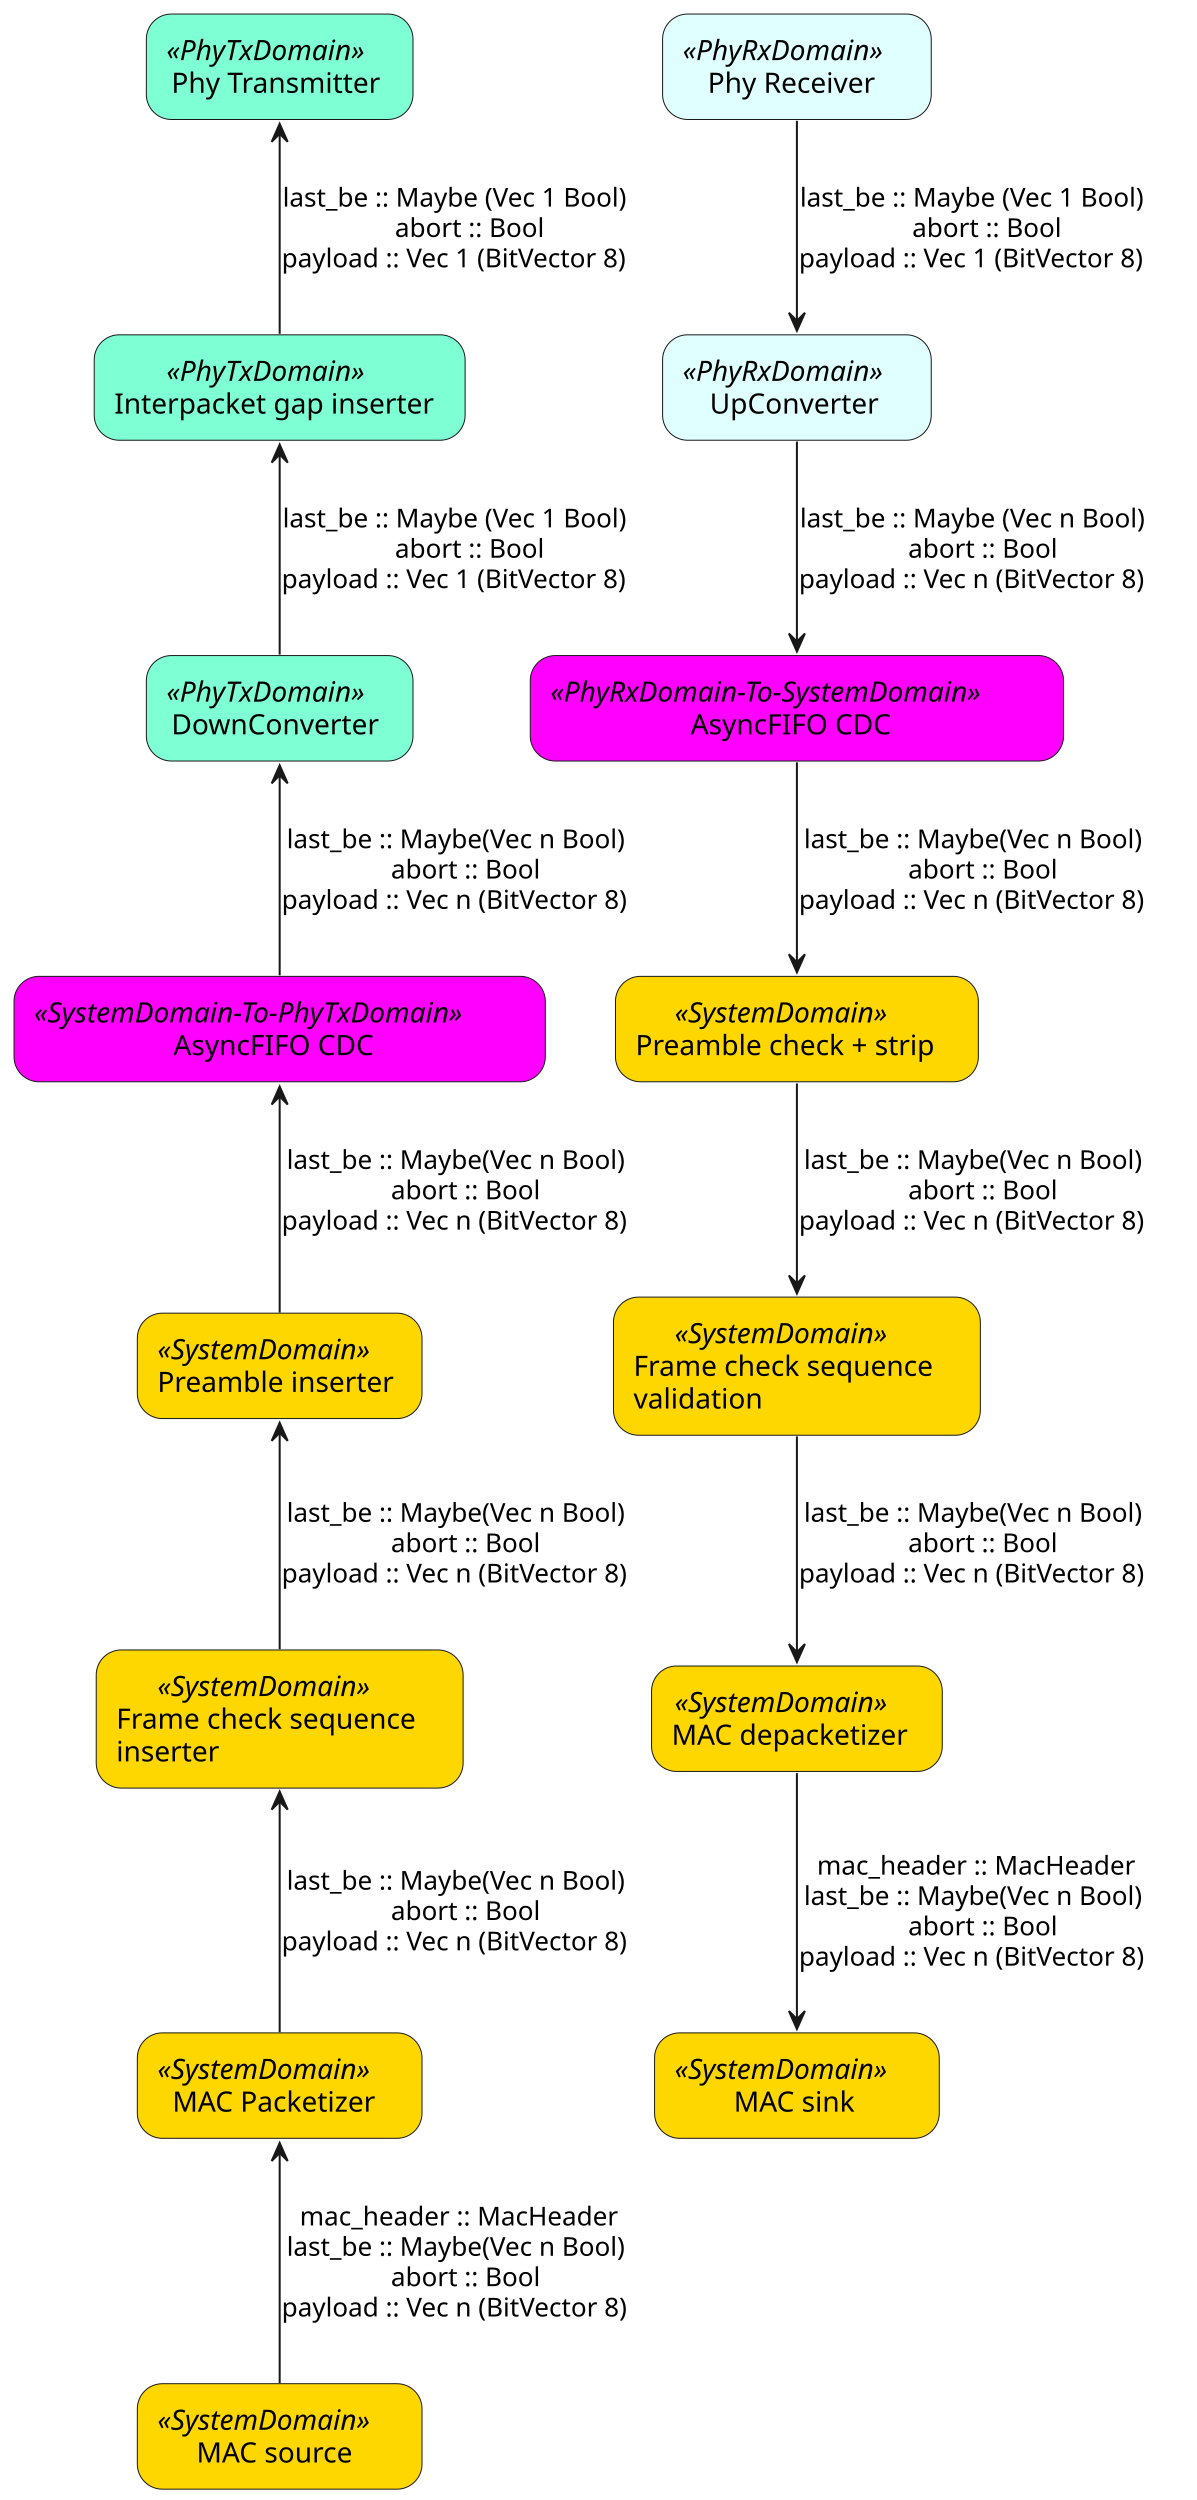
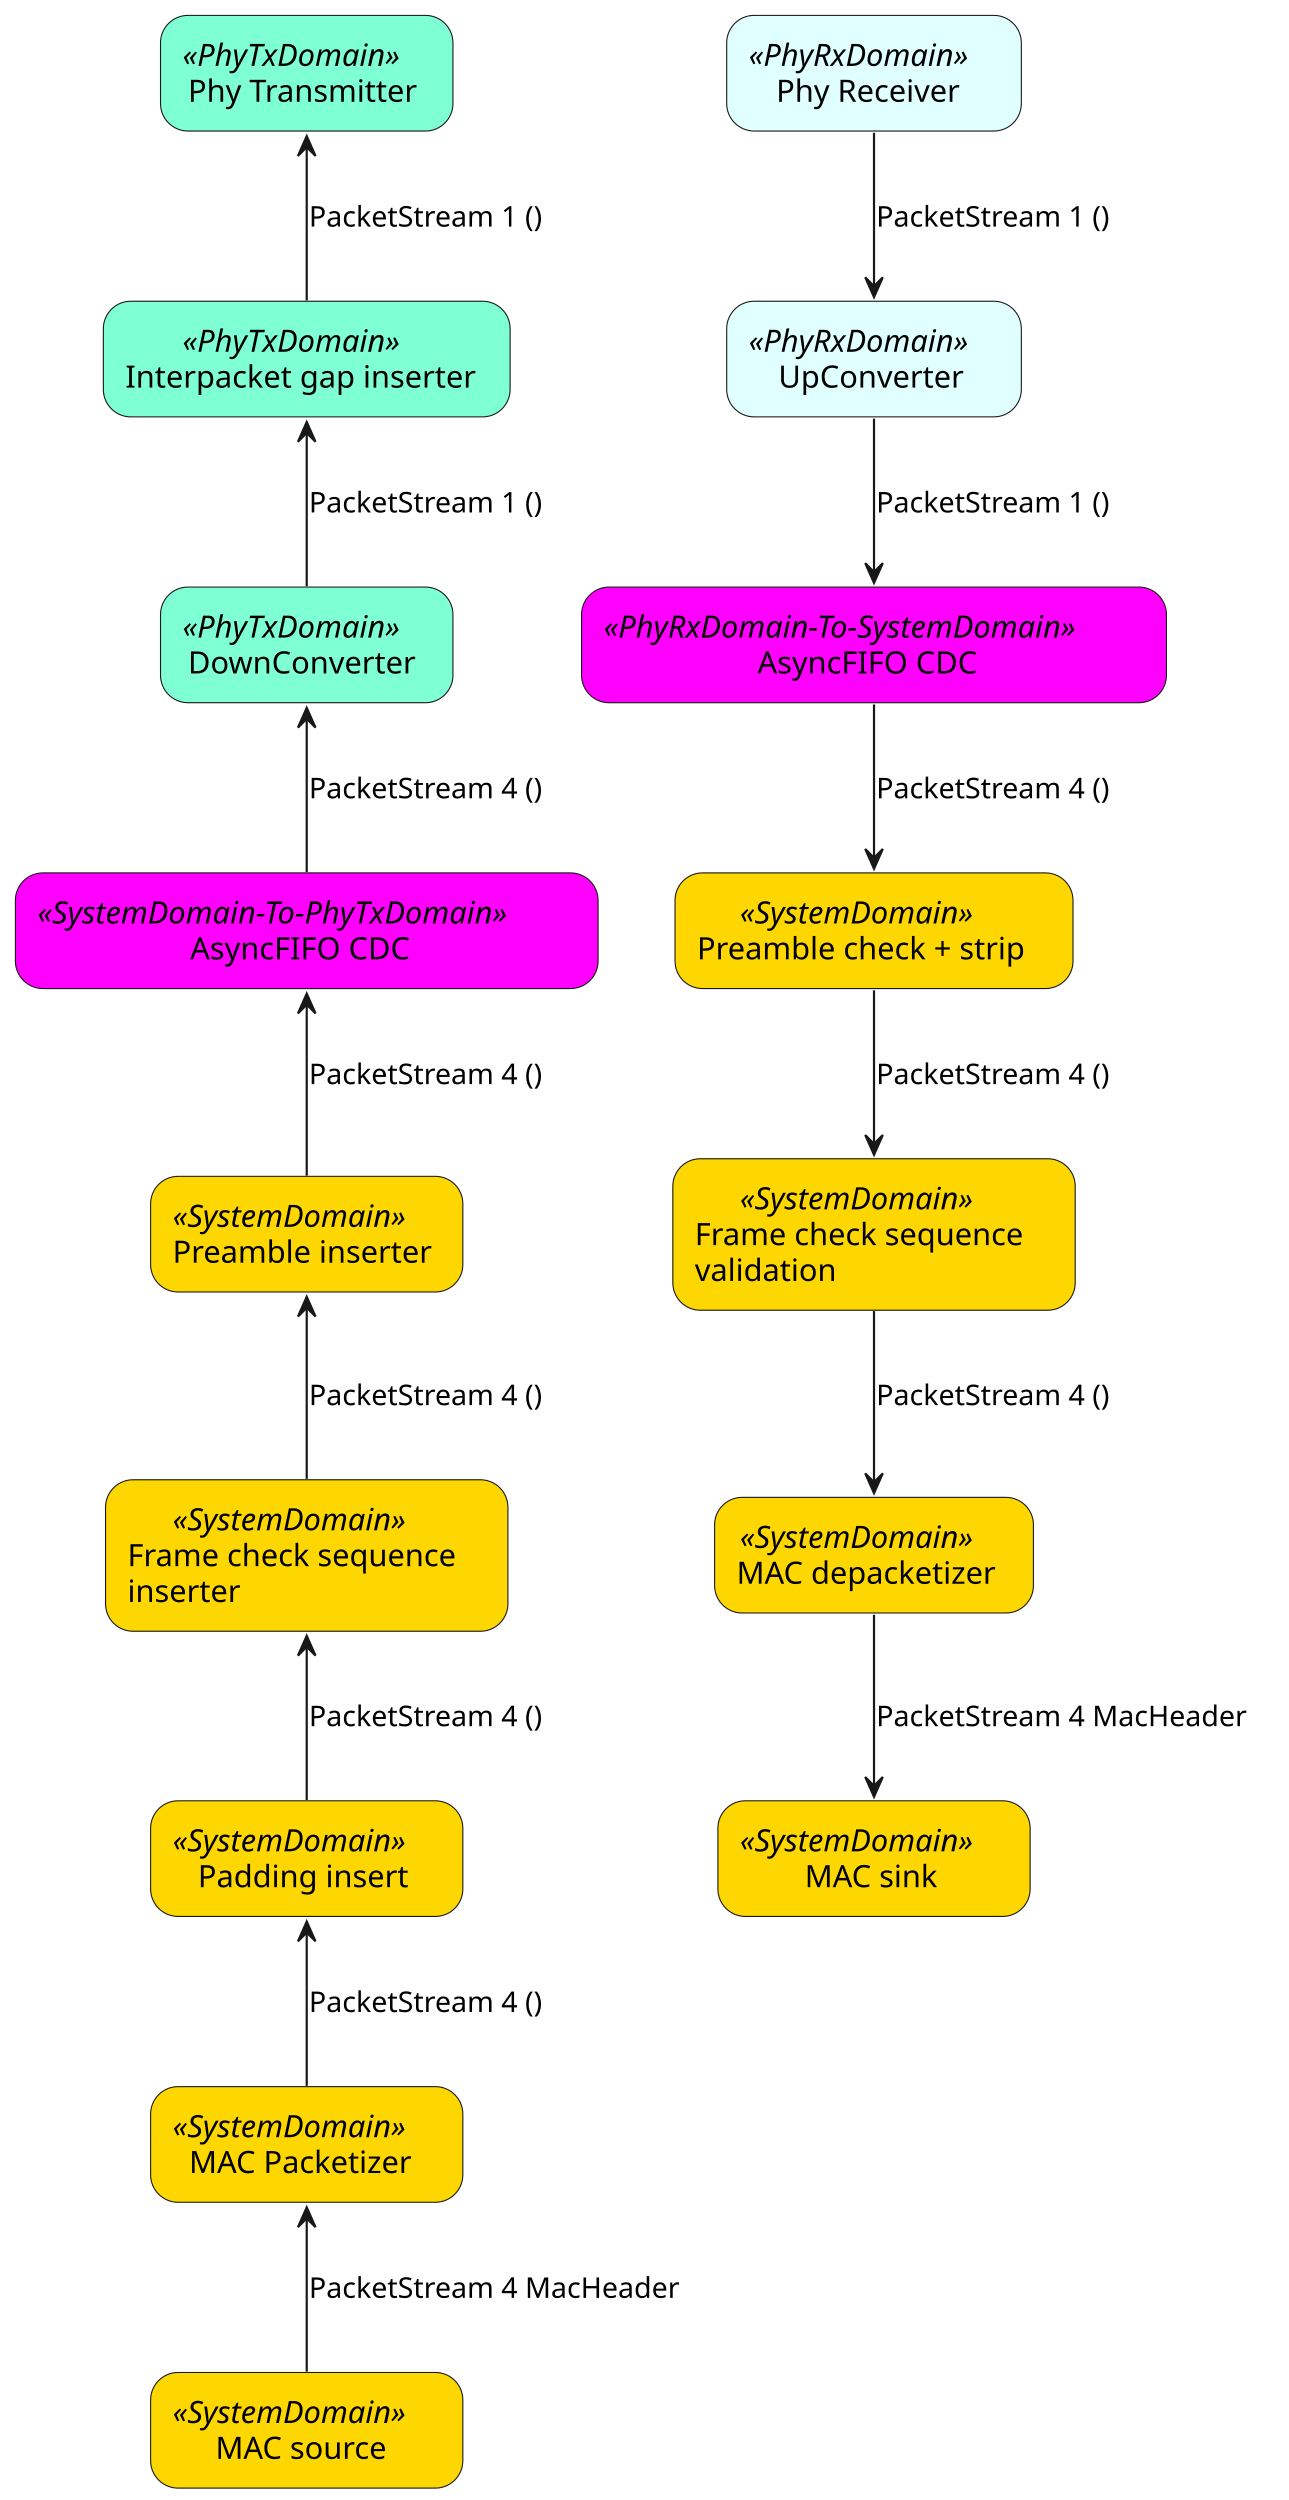
- <svg xmlns="http://www.w3.org/2000/svg" contentStyleType="text/css" height="1247px" preserveAspectRatio="none" style="width:597px;height:1247px;background:#FFFFFF;" version="1.1" viewBox="0 0 597 1247" width="597px" zoomAndPan="magnify">
+ <svg xmlns="http://www.w3.org/2000/svg" contentStyleType="text/css" height="1137px" preserveAspectRatio="none" style="width:586px;height:1137px;background:#FFFFFF;" version="1.1" viewBox="0 0 586 1137" width="586px" zoomAndPan="magnify">
  <defs />
  <g>
    <g id="elem_PhyRx">
      <rect fill="#E0FFFF" height="52.594" rx="12.5" ry="12.5" style="stroke:#181818;stroke-width:0.5;" width="134" x="330.5" y="7" />
      <text fill="#000000" font-family="sans-serif" font-size="14" font-style="italic" lengthAdjust="spacing" textLength="114" x="340.5" y="29.995">«PhyRxDomain»</text>
      <text fill="#000000" font-family="sans-serif" font-size="14" lengthAdjust="spacing" textLength="89" x="353" y="46.292">Phy Receiver</text>
    </g>
    <g id="elem_UpConv">
-       <rect fill="#E0FFFF" height="52.594" rx="12.5" ry="12.5" style="stroke:#181818;stroke-width:0.5;" width="134" x="330.5" y="167" />
-       <text fill="#000000" font-family="sans-serif" font-size="14" font-style="italic" lengthAdjust="spacing" textLength="114" x="340.5" y="189.995">«PhyRxDomain»</text>
-       <text fill="#000000" font-family="sans-serif" font-size="14" lengthAdjust="spacing" textLength="87" x="354" y="206.292">UpConverter</text>
+       <rect fill="#E0FFFF" height="52.594" rx="12.5" ry="12.5" style="stroke:#181818;stroke-width:0.5;" width="134" x="330.5" y="137" />
+       <text fill="#000000" font-family="sans-serif" font-size="14" font-style="italic" lengthAdjust="spacing" textLength="114" x="340.5" y="159.995">«PhyRxDomain»</text>
+       <text fill="#000000" font-family="sans-serif" font-size="14" lengthAdjust="spacing" textLength="87" x="354" y="176.292">UpConverter</text>
    </g>
    <g id="elem_CDCRx">
-       <rect fill="#FF00FF" height="52.594" rx="12.5" ry="12.5" style="stroke:#181818;stroke-width:0.5;" width="266" x="264.5" y="327" />
-       <text fill="#000000" font-family="sans-serif" font-size="14" font-style="italic" lengthAdjust="spacing" textLength="246" x="274.5" y="349.995">«PhyRxDomain-To-SystemDomain»</text>
-       <text fill="#000000" font-family="sans-serif" font-size="14" lengthAdjust="spacing" textLength="106" x="344.5" y="366.292">AsyncFIFO CDC</text>
+       <rect fill="#FF00FF" height="52.594" rx="12.5" ry="12.5" style="stroke:#181818;stroke-width:0.5;" width="266" x="264.5" y="267" />
+       <text fill="#000000" font-family="sans-serif" font-size="14" font-style="italic" lengthAdjust="spacing" textLength="246" x="274.5" y="289.995">«PhyRxDomain-To-SystemDomain»</text>
+       <text fill="#000000" font-family="sans-serif" font-size="14" lengthAdjust="spacing" textLength="106" x="344.5" y="306.292">AsyncFIFO CDC</text>
    </g>
    <g id="elem_PreRx">
-       <rect fill="#FFD700" height="52.594" rx="12.5" ry="12.5" style="stroke:#181818;stroke-width:0.5;" width="181" x="307" y="487" />
-       <text fill="#000000" font-family="sans-serif" font-size="14" font-style="italic" lengthAdjust="spacing" textLength="122" x="336.5" y="509.995">«SystemDomain»</text>
-       <text fill="#000000" font-family="sans-serif" font-size="14" lengthAdjust="spacing" textLength="161" x="317" y="526.292">Preamble check + strip</text>
+       <rect fill="#FFD700" height="52.594" rx="12.5" ry="12.5" style="stroke:#181818;stroke-width:0.5;" width="181" x="307" y="397" />
+       <text fill="#000000" font-family="sans-serif" font-size="14" font-style="italic" lengthAdjust="spacing" textLength="122" x="336.5" y="419.995">«SystemDomain»</text>
+       <text fill="#000000" font-family="sans-serif" font-size="14" lengthAdjust="spacing" textLength="161" x="317" y="436.292">Preamble check + strip</text>
    </g>
    <g id="elem_FCSRx">
-       <rect fill="#FFD700" height="68.891" rx="12.5" ry="12.5" style="stroke:#181818;stroke-width:0.5;" width="183" x="306" y="647" />
-       <text fill="#000000" font-family="sans-serif" font-size="14" font-style="italic" lengthAdjust="spacing" textLength="122" x="336.5" y="669.995">«SystemDomain»</text>
-       <text fill="#000000" font-family="sans-serif" font-size="14" lengthAdjust="spacing" textLength="163" x="316" y="686.292">Frame check sequence</text>
-       <text fill="#000000" font-family="sans-serif" font-size="14" lengthAdjust="spacing" textLength="64" x="316" y="702.589">validation</text>
+       <rect fill="#FFD700" height="68.891" rx="12.5" ry="12.5" style="stroke:#181818;stroke-width:0.5;" width="183" x="306" y="527" />
+       <text fill="#000000" font-family="sans-serif" font-size="14" font-style="italic" lengthAdjust="spacing" textLength="122" x="336.5" y="549.995">«SystemDomain»</text>
+       <text fill="#000000" font-family="sans-serif" font-size="14" lengthAdjust="spacing" textLength="163" x="316" y="566.292">Frame check sequence</text>
+       <text fill="#000000" font-family="sans-serif" font-size="14" lengthAdjust="spacing" textLength="64" x="316" y="582.589">validation</text>
    </g>
    <g id="elem_PacketRx">
-       <rect fill="#FFD700" height="52.594" rx="12.5" ry="12.5" style="stroke:#181818;stroke-width:0.5;" width="145" x="325" y="831" />
-       <text fill="#000000" font-family="sans-serif" font-size="14" font-style="italic" lengthAdjust="spacing" textLength="122" x="336.5" y="853.995">«SystemDomain»</text>
-       <text fill="#000000" font-family="sans-serif" font-size="14" lengthAdjust="spacing" textLength="125" x="335" y="870.292">MAC depacketizer</text>
+       <rect fill="#FFD700" height="52.594" rx="12.5" ry="12.5" style="stroke:#181818;stroke-width:0.5;" width="145" x="325" y="681" />
+       <text fill="#000000" font-family="sans-serif" font-size="14" font-style="italic" lengthAdjust="spacing" textLength="122" x="336.5" y="703.995">«SystemDomain»</text>
+       <text fill="#000000" font-family="sans-serif" font-size="14" lengthAdjust="spacing" textLength="125" x="335" y="720.292">MAC depacketizer</text>
    </g>
    <g id="elem_Sink">
-       <rect fill="#FFD700" height="52.594" rx="12.5" ry="12.5" style="stroke:#181818;stroke-width:0.5;" width="142" x="326.5" y="1014" />
-       <text fill="#000000" font-family="sans-serif" font-size="14" font-style="italic" lengthAdjust="spacing" textLength="122" x="336.5" y="1036.995">«SystemDomain»</text>
-       <text fill="#000000" font-family="sans-serif" font-size="14" lengthAdjust="spacing" textLength="63" x="366" y="1053.292">MAC sink</text>
+       <rect fill="#FFD700" height="52.594" rx="12.5" ry="12.5" style="stroke:#181818;stroke-width:0.5;" width="142" x="326.5" y="819" />
+       <text fill="#000000" font-family="sans-serif" font-size="14" font-style="italic" lengthAdjust="spacing" textLength="122" x="336.5" y="841.995">«SystemDomain»</text>
+       <text fill="#000000" font-family="sans-serif" font-size="14" lengthAdjust="spacing" textLength="63" x="366" y="858.292">MAC sink</text>
    </g>
    <g id="elem_Source">
-       <rect fill="#FFD700" height="52.594" rx="12.5" ry="12.5" style="stroke:#181818;stroke-width:0.5;" width="142" x="68.5" y="1189" />
-       <text fill="#000000" font-family="sans-serif" font-size="14" font-style="italic" lengthAdjust="spacing" textLength="122" x="78.5" y="1211.995">«SystemDomain»</text>
-       <text fill="#000000" font-family="sans-serif" font-size="14" lengthAdjust="spacing" textLength="83" x="98" y="1228.292">MAC source</text>
+       <rect fill="#FFD700" height="52.594" rx="12.5" ry="12.5" style="stroke:#181818;stroke-width:0.5;" width="142" x="68.5" y="1079" />
+       <text fill="#000000" font-family="sans-serif" font-size="14" font-style="italic" lengthAdjust="spacing" textLength="122" x="78.5" y="1101.995">«SystemDomain»</text>
+       <text fill="#000000" font-family="sans-serif" font-size="14" lengthAdjust="spacing" textLength="83" x="98" y="1118.292">MAC source</text>
+     </g>
+     <g id="elem_PaddingTx">
+       <rect fill="#FFD700" height="52.594" rx="12.5" ry="12.5" style="stroke:#181818;stroke-width:0.5;" width="142" x="68.5" y="819" />
+       <text fill="#000000" font-family="sans-serif" font-size="14" font-style="italic" lengthAdjust="spacing" textLength="122" x="78.5" y="841.995">«SystemDomain»</text>
+       <text fill="#000000" font-family="sans-serif" font-size="14" lengthAdjust="spacing" textLength="99" x="90" y="858.292">Padding insert</text>
    </g>
    <g id="elem_PacketTx">
-       <rect fill="#FFD700" height="52.594" rx="12.5" ry="12.5" style="stroke:#181818;stroke-width:0.5;" width="142" x="68.5" y="1014" />
-       <text fill="#000000" font-family="sans-serif" font-size="14" font-style="italic" lengthAdjust="spacing" textLength="122" x="78.5" y="1036.995">«SystemDomain»</text>
-       <text fill="#000000" font-family="sans-serif" font-size="14" lengthAdjust="spacing" textLength="107" x="86" y="1053.292">MAC Packetizer</text>
+       <rect fill="#FFD700" height="52.594" rx="12.5" ry="12.5" style="stroke:#181818;stroke-width:0.5;" width="142" x="68.5" y="949" />
+       <text fill="#000000" font-family="sans-serif" font-size="14" font-style="italic" lengthAdjust="spacing" textLength="122" x="78.5" y="971.995">«SystemDomain»</text>
+       <text fill="#000000" font-family="sans-serif" font-size="14" lengthAdjust="spacing" textLength="107" x="86" y="988.292">MAC Packetizer</text>
    </g>
    <g id="elem_FCSTx">
-       <rect fill="#FFD700" height="68.891" rx="12.5" ry="12.5" style="stroke:#181818;stroke-width:0.5;" width="183" x="48" y="823" />
-       <text fill="#000000" font-family="sans-serif" font-size="14" font-style="italic" lengthAdjust="spacing" textLength="122" x="78.5" y="845.995">«SystemDomain»</text>
-       <text fill="#000000" font-family="sans-serif" font-size="14" lengthAdjust="spacing" textLength="163" x="58" y="862.292">Frame check sequence</text>
-       <text fill="#000000" font-family="sans-serif" font-size="14" lengthAdjust="spacing" textLength="53" x="58" y="878.589">inserter</text>
+       <rect fill="#FFD700" height="68.891" rx="12.5" ry="12.5" style="stroke:#181818;stroke-width:0.5;" width="183" x="48" y="673" />
+       <text fill="#000000" font-family="sans-serif" font-size="14" font-style="italic" lengthAdjust="spacing" textLength="122" x="78.5" y="695.995">«SystemDomain»</text>
+       <text fill="#000000" font-family="sans-serif" font-size="14" lengthAdjust="spacing" textLength="163" x="58" y="712.292">Frame check sequence</text>
+       <text fill="#000000" font-family="sans-serif" font-size="14" lengthAdjust="spacing" textLength="53" x="58" y="728.589">inserter</text>
    </g>
    <g id="elem_PreTx">
-       <rect fill="#FFD700" height="52.594" rx="12.5" ry="12.5" style="stroke:#181818;stroke-width:0.5;" width="142" x="68.5" y="655" />
-       <text fill="#000000" font-family="sans-serif" font-size="14" font-style="italic" lengthAdjust="spacing" textLength="122" x="78.5" y="677.995">«SystemDomain»</text>
-       <text fill="#000000" font-family="sans-serif" font-size="14" lengthAdjust="spacing" textLength="122" x="78.5" y="694.292">Preamble inserter</text>
+       <rect fill="#FFD700" height="52.594" rx="12.5" ry="12.5" style="stroke:#181818;stroke-width:0.5;" width="142" x="68.5" y="535" />
+       <text fill="#000000" font-family="sans-serif" font-size="14" font-style="italic" lengthAdjust="spacing" textLength="122" x="78.5" y="557.995">«SystemDomain»</text>
+       <text fill="#000000" font-family="sans-serif" font-size="14" lengthAdjust="spacing" textLength="122" x="78.5" y="574.292">Preamble inserter</text>
    </g>
    <g id="elem_CDCTx">
-       <rect fill="#FF00FF" height="52.594" rx="12.5" ry="12.5" style="stroke:#181818;stroke-width:0.5;" width="265" x="7" y="487" />
-       <text fill="#000000" font-family="sans-serif" font-size="14" font-style="italic" lengthAdjust="spacing" textLength="245" x="17" y="509.995">«SystemDomain-To-PhyTxDomain»</text>
-       <text fill="#000000" font-family="sans-serif" font-size="14" lengthAdjust="spacing" textLength="106" x="86.5" y="526.292">AsyncFIFO CDC</text>
+       <rect fill="#FF00FF" height="52.594" rx="12.5" ry="12.5" style="stroke:#181818;stroke-width:0.5;" width="265" x="7" y="397" />
+       <text fill="#000000" font-family="sans-serif" font-size="14" font-style="italic" lengthAdjust="spacing" textLength="245" x="17" y="419.995">«SystemDomain-To-PhyTxDomain»</text>
+       <text fill="#000000" font-family="sans-serif" font-size="14" lengthAdjust="spacing" textLength="106" x="86.5" y="436.292">AsyncFIFO CDC</text>
    </g>
    <g id="elem_DownConv">
-       <rect fill="#7FFFD4" height="52.594" rx="12.5" ry="12.5" style="stroke:#181818;stroke-width:0.5;" width="133" x="73" y="327" />
-       <text fill="#000000" font-family="sans-serif" font-size="14" font-style="italic" lengthAdjust="spacing" textLength="113" x="83" y="349.995">«PhyTxDomain»</text>
-       <text fill="#000000" font-family="sans-serif" font-size="14" lengthAdjust="spacing" textLength="108" x="85.5" y="366.292">DownConverter</text>
+       <rect fill="#7FFFD4" height="52.594" rx="12.5" ry="12.5" style="stroke:#181818;stroke-width:0.5;" width="133" x="73" y="267" />
+       <text fill="#000000" font-family="sans-serif" font-size="14" font-style="italic" lengthAdjust="spacing" textLength="113" x="83" y="289.995">«PhyTxDomain»</text>
+       <text fill="#000000" font-family="sans-serif" font-size="14" lengthAdjust="spacing" textLength="108" x="85.5" y="306.292">DownConverter</text>
    </g>
    <g id="elem_IPG">
-       <rect fill="#7FFFD4" height="52.594" rx="12.5" ry="12.5" style="stroke:#181818;stroke-width:0.5;" width="185" x="47" y="167" />
-       <text fill="#000000" font-family="sans-serif" font-size="14" font-style="italic" lengthAdjust="spacing" textLength="113" x="83" y="189.995">«PhyTxDomain»</text>
-       <text fill="#000000" font-family="sans-serif" font-size="14" lengthAdjust="spacing" textLength="165" x="57" y="206.292">Interpacket gap inserter</text>
+       <rect fill="#7FFFD4" height="52.594" rx="12.5" ry="12.5" style="stroke:#181818;stroke-width:0.5;" width="185" x="47" y="137" />
+       <text fill="#000000" font-family="sans-serif" font-size="14" font-style="italic" lengthAdjust="spacing" textLength="113" x="83" y="159.995">«PhyTxDomain»</text>
+       <text fill="#000000" font-family="sans-serif" font-size="14" lengthAdjust="spacing" textLength="165" x="57" y="176.292">Interpacket gap inserter</text>
    </g>
    <g id="elem_PhyTx">
      <rect fill="#7FFFD4" height="52.594" rx="12.5" ry="12.5" style="stroke:#181818;stroke-width:0.5;" width="133" x="73" y="7" />
      <text fill="#000000" font-family="sans-serif" font-size="14" font-style="italic" lengthAdjust="spacing" textLength="113" x="83" y="29.995">«PhyTxDomain»</text>
      <text fill="#000000" font-family="sans-serif" font-size="14" lengthAdjust="spacing" textLength="108" x="85.5" y="46.292">Phy Transmitter</text>
    </g>
    <g id="link_PhyRx_UpConv">
-       <path d="M397.5,60.24 C397.5,87.47 397.5,130.51 397.5,160.05 " fill="none" id="PhyRx-to-UpConv" style="stroke:#181818;stroke-width:1.0;" />
-       <polygon fill="#181818" points="397.5,165,401.5,156,397.5,160,393.5,156,397.5,165" style="stroke:#181818;stroke-width:1.0;" />
-       <text fill="#000000" font-family="sans-serif" font-size="13" lengthAdjust="spacing" textLength="186" x="399" y="103.067">last_be :: Maybe (Vec 1 Bool)</text>
-       <text fill="#000000" font-family="sans-serif" font-size="13" lengthAdjust="spacing" textLength="78" x="455" y="118.2">abort :: Bool</text>
-       <text fill="#000000" font-family="sans-serif" font-size="13" lengthAdjust="spacing" textLength="191" x="398.5" y="133.333">payload ::  Vec 1 (BitVector 8)</text>
+       <path d="M397.5,60.4 C397.5,80.53 397.5,108.56 397.5,130.15 " fill="none" id="PhyRx-to-UpConv" style="stroke:#181818;stroke-width:1.0;" />
+       <polygon fill="#181818" points="397.5,135.12,401.5,126.12,397.5,130.12,393.5,126.12,397.5,135.12" style="stroke:#181818;stroke-width:1.0;" />
+       <text fill="#000000" font-family="sans-serif" font-size="13" lengthAdjust="spacing" textLength="117" x="398.5" y="103.067">PacketStream 1 ()</text>
    </g>
    <g id="link_UpConv_CDCRx">
-       <path d="M397.5,220.24 C397.5,247.47 397.5,290.51 397.5,320.05 " fill="none" id="UpConv-to-CDCRx" style="stroke:#181818;stroke-width:1.0;" />
-       <polygon fill="#181818" points="397.5,325,401.5,316,397.5,320,393.5,316,397.5,325" style="stroke:#181818;stroke-width:1.0;" />
-       <text fill="#000000" font-family="sans-serif" font-size="13" lengthAdjust="spacing" textLength="186" x="399" y="263.067">last_be :: Maybe (Vec n Bool)</text>
-       <text fill="#000000" font-family="sans-serif" font-size="13" lengthAdjust="spacing" textLength="78" x="453" y="278.2">abort :: Bool</text>
-       <text fill="#000000" font-family="sans-serif" font-size="13" lengthAdjust="spacing" textLength="187" x="398.5" y="293.332">payload :: Vec n (BitVector 8)</text>
+       <path d="M397.5,190.4 C397.5,210.53 397.5,238.56 397.5,260.15 " fill="none" id="UpConv-to-CDCRx" style="stroke:#181818;stroke-width:1.0;" />
+       <polygon fill="#181818" points="397.5,265.12,401.5,256.12,397.5,260.12,393.5,256.12,397.5,265.12" style="stroke:#181818;stroke-width:1.0;" />
+       <text fill="#000000" font-family="sans-serif" font-size="13" lengthAdjust="spacing" textLength="117" x="398.5" y="233.067">PacketStream 1 ()</text>
    </g>
    <g id="link_CDCRx_PreRx">
-       <path d="M397.5,380.24 C397.5,407.47 397.5,450.51 397.5,480.05 " fill="none" id="CDCRx-to-PreRx" style="stroke:#181818;stroke-width:1.0;" />
-       <polygon fill="#181818" points="397.5,485,401.5,476,397.5,480,393.5,476,397.5,485" style="stroke:#181818;stroke-width:1.0;" />
-       <text fill="#000000" font-family="sans-serif" font-size="13" lengthAdjust="spacing" textLength="182" x="401" y="423.067">last_be :: Maybe(Vec n Bool)</text>
-       <text fill="#000000" font-family="sans-serif" font-size="13" lengthAdjust="spacing" textLength="78" x="453" y="438.2">abort :: Bool</text>
-       <text fill="#000000" font-family="sans-serif" font-size="13" lengthAdjust="spacing" textLength="187" x="398.5" y="453.332">payload :: Vec n (BitVector 8)</text>
+       <path d="M397.5,320.4 C397.5,340.53 397.5,368.56 397.5,390.15 " fill="none" id="CDCRx-to-PreRx" style="stroke:#181818;stroke-width:1.0;" />
+       <polygon fill="#181818" points="397.5,395.12,401.5,386.12,397.5,390.12,393.5,386.12,397.5,395.12" style="stroke:#181818;stroke-width:1.0;" />
+       <text fill="#000000" font-family="sans-serif" font-size="13" lengthAdjust="spacing" textLength="117" x="398.5" y="363.067">PacketStream 4 ()</text>
    </g>
    <g id="link_PreRx_FCSRx">
-       <path d="M397.5,540.44 C397.5,567.17 397.5,609.2 397.5,640.26 " fill="none" id="PreRx-to-FCSRx" style="stroke:#181818;stroke-width:1.0;" />
-       <polygon fill="#181818" points="397.5,645.19,401.5,636.19,397.5,640.19,393.5,636.19,397.5,645.19" style="stroke:#181818;stroke-width:1.0;" />
-       <text fill="#000000" font-family="sans-serif" font-size="13" lengthAdjust="spacing" textLength="182" x="401" y="583.067">last_be :: Maybe(Vec n Bool)</text>
-       <text fill="#000000" font-family="sans-serif" font-size="13" lengthAdjust="spacing" textLength="78" x="453" y="598.2">abort :: Bool</text>
-       <text fill="#000000" font-family="sans-serif" font-size="13" lengthAdjust="spacing" textLength="187" x="398.5" y="613.332">payload :: Vec n (BitVector 8)</text>
+       <path d="M397.5,450.4 C397.5,470.2 397.5,497.84 397.5,520.47 " fill="none" id="PreRx-to-FCSRx" style="stroke:#181818;stroke-width:1.0;" />
+       <polygon fill="#181818" points="397.5,525.2,401.5,516.2,397.5,520.2,393.5,516.2,397.5,525.2" style="stroke:#181818;stroke-width:1.0;" />
+       <text fill="#000000" font-family="sans-serif" font-size="13" lengthAdjust="spacing" textLength="117" x="398.5" y="493.067">PacketStream 4 ()</text>
    </g>
    <g id="link_FCSRx_PacketRx">
-       <path d="M397.5,716.46 C397.5,747.67 397.5,793.6 397.5,824.26 " fill="none" id="FCSRx-to-PacketRx" style="stroke:#181818;stroke-width:1.0;" />
-       <polygon fill="#181818" points="397.5,829.04,401.5,820.04,397.5,824.04,393.5,820.04,397.5,829.04" style="stroke:#181818;stroke-width:1.0;" />
-       <text fill="#000000" font-family="sans-serif" font-size="13" lengthAdjust="spacing" textLength="182" x="401" y="759.067">last_be :: Maybe(Vec n Bool)</text>
-       <text fill="#000000" font-family="sans-serif" font-size="13" lengthAdjust="spacing" textLength="78" x="453" y="774.2">abort :: Bool</text>
-       <text fill="#000000" font-family="sans-serif" font-size="13" lengthAdjust="spacing" textLength="187" x="398.5" y="789.332">payload :: Vec n (BitVector 8)</text>
+       <path d="M397.5,596.26 C397.5,619.82 397.5,651.06 397.5,674.28 " fill="none" id="FCSRx-to-PacketRx" style="stroke:#181818;stroke-width:1.0;" />
+       <polygon fill="#181818" points="397.5,679.08,401.5,670.08,397.5,674.08,393.5,670.08,397.5,679.08" style="stroke:#181818;stroke-width:1.0;" />
+       <text fill="#000000" font-family="sans-serif" font-size="13" lengthAdjust="spacing" textLength="117" x="398.5" y="639.067">PacketStream 4 ()</text>
    </g>
    <g id="link_PacketRx_Sink">
-       <path d="M397.5,884.43 C397.5,916.82 397.5,972.24 397.5,1007.31 " fill="none" id="PacketRx-to-Sink" style="stroke:#181818;stroke-width:1.0;" />
-       <polygon fill="#181818" points="397.5,1012.1,401.5,1003.1,397.5,1007.1,393.5,1003.1,397.5,1012.1" style="stroke:#181818;stroke-width:1.0;" />
-       <text fill="#000000" font-family="sans-serif" font-size="13" lengthAdjust="spacing" textLength="169" x="407.5" y="935.067">mac_header :: MacHeader</text>
-       <text fill="#000000" font-family="sans-serif" font-size="13" lengthAdjust="spacing" textLength="182" x="401" y="950.2">last_be :: Maybe(Vec n Bool)</text>
-       <text fill="#000000" font-family="sans-serif" font-size="13" lengthAdjust="spacing" textLength="78" x="453" y="965.332">abort :: Bool</text>
-       <text fill="#000000" font-family="sans-serif" font-size="13" lengthAdjust="spacing" textLength="187" x="398.5" y="980.465">payload :: Vec n (BitVector 8)</text>
+       <path d="M397.5,734.4 C397.5,756.52 397.5,788.44 397.5,812.22 " fill="none" id="PacketRx-to-Sink" style="stroke:#181818;stroke-width:1.0;" />
+       <polygon fill="#181818" points="397.5,817.18,401.5,808.18,397.5,812.18,393.5,808.18,397.5,817.18" style="stroke:#181818;stroke-width:1.0;" />
+       <text fill="#000000" font-family="sans-serif" font-size="13" lengthAdjust="spacing" textLength="180" x="398.5" y="785.067">PacketStream 4 MacHeader</text>
    </g>
    <g id="link_PacketTx_Source">
-       <path d="M139.5,1073.79 C139.5,1107.01 139.5,1158.09 139.5,1188.71 " fill="none" id="PacketTx-backto-Source" style="stroke:#181818;stroke-width:1.0;" />
-       <polygon fill="#181818" points="139.5,1068.91,135.5,1077.91,139.5,1073.91,143.5,1077.91,139.5,1068.91" style="stroke:#181818;stroke-width:1.0;" />
-       <text fill="#000000" font-family="sans-serif" font-size="13" lengthAdjust="spacing" textLength="169" x="149.5" y="1110.067">mac_header :: MacHeader</text>
-       <text fill="#000000" font-family="sans-serif" font-size="13" lengthAdjust="spacing" textLength="182" x="143" y="1125.2">last_be :: Maybe(Vec n Bool)</text>
-       <text fill="#000000" font-family="sans-serif" font-size="13" lengthAdjust="spacing" textLength="78" x="195" y="1140.332">abort :: Bool</text>
-       <text fill="#000000" font-family="sans-serif" font-size="13" lengthAdjust="spacing" textLength="187" x="140.5" y="1155.465">payload :: Vec n (BitVector 8)</text>
+       <path d="M139.5,1008.89 C139.5,1030.49 139.5,1058.52 139.5,1078.64 " fill="none" id="PacketTx-backto-Source" style="stroke:#181818;stroke-width:1.0;" />
+       <polygon fill="#181818" points="139.5,1003.92,135.5,1012.92,139.5,1008.92,143.5,1012.92,139.5,1003.92" style="stroke:#181818;stroke-width:1.0;" />
+       <text fill="#000000" font-family="sans-serif" font-size="13" lengthAdjust="spacing" textLength="180" x="140.5" y="1045.067">PacketStream 4 MacHeader</text>
    </g>
-     <g id="link_FCSTx_PacketTx">
-       <path d="M139.5,898.49 C139.5,933.59 139.5,983.6 139.5,1013.67 " fill="none" id="FCSTx-backto-PacketTx" style="stroke:#181818;stroke-width:1.0;" />
-       <polygon fill="#181818" points="139.5,893.63,135.5,902.63,139.5,898.63,143.5,902.63,139.5,893.63" style="stroke:#181818;stroke-width:1.0;" />
-       <text fill="#000000" font-family="sans-serif" font-size="13" lengthAdjust="spacing" textLength="182" x="143" y="942.567">last_be :: Maybe(Vec n Bool)</text>
-       <text fill="#000000" font-family="sans-serif" font-size="13" lengthAdjust="spacing" textLength="78" x="195" y="957.7">abort :: Bool</text>
-       <text fill="#000000" font-family="sans-serif" font-size="13" lengthAdjust="spacing" textLength="187" x="140.5" y="972.832">payload :: Vec n (BitVector 8)</text>
+     <g id="link_PaddingTx_PacketTx">
+       <path d="M139.5,878.89 C139.5,900.49 139.5,928.52 139.5,948.64 " fill="none" id="PaddingTx-backto-PacketTx" style="stroke:#181818;stroke-width:1.0;" />
+       <polygon fill="#181818" points="139.5,873.92,135.5,882.92,139.5,878.92,143.5,882.92,139.5,873.92" style="stroke:#181818;stroke-width:1.0;" />
+       <text fill="#000000" font-family="sans-serif" font-size="13" lengthAdjust="spacing" textLength="117" x="140.5" y="915.067">PacketStream 4 ()</text>
+     </g>
+     <g id="link_FCSTx_PaddingTx">
+       <path d="M139.5,748.71 C139.5,771.32 139.5,798.9 139.5,818.65 " fill="none" id="FCSTx-backto-PaddingTx" style="stroke:#181818;stroke-width:1.0;" />
+       <polygon fill="#181818" points="139.5,743.98,135.5,752.98,139.5,748.98,143.5,752.98,139.5,743.98" style="stroke:#181818;stroke-width:1.0;" />
+       <text fill="#000000" font-family="sans-serif" font-size="13" lengthAdjust="spacing" textLength="117" x="140.5" y="785.067">PacketStream 4 ()</text>
    </g>
    <g id="link_PreTx_FCSTx">
-       <path d="M139.5,714.48 C139.5,745.16 139.5,791.34 139.5,822.64 " fill="none" id="PreTx-backto-FCSTx" style="stroke:#181818;stroke-width:1.0;" />
-       <polygon fill="#181818" points="139.5,709.69,135.5,718.69,139.5,714.69,143.5,718.69,139.5,709.69" style="stroke:#181818;stroke-width:1.0;" />
-       <text fill="#000000" font-family="sans-serif" font-size="13" lengthAdjust="spacing" textLength="182" x="143" y="759.067">last_be :: Maybe(Vec n Bool)</text>
-       <text fill="#000000" font-family="sans-serif" font-size="13" lengthAdjust="spacing" textLength="78" x="195" y="774.2">abort :: Bool</text>
-       <text fill="#000000" font-family="sans-serif" font-size="13" lengthAdjust="spacing" textLength="187" x="140.5" y="789.332">payload :: Vec n (BitVector 8)</text>
+       <path d="M139.5,594.55 C139.5,617.73 139.5,648.99 139.5,672.58 " fill="none" id="PreTx-backto-FCSTx" style="stroke:#181818;stroke-width:1.0;" />
+       <polygon fill="#181818" points="139.5,589.76,135.5,598.76,139.5,594.76,143.5,598.76,139.5,589.76" style="stroke:#181818;stroke-width:1.0;" />
+       <text fill="#000000" font-family="sans-serif" font-size="13" lengthAdjust="spacing" textLength="117" x="140.5" y="639.067">PacketStream 4 ()</text>
    </g>
    <g id="link_CDCTx_PreTx">
-       <path d="M139.5,546.91 C139.5,578.44 139.5,625.71 139.5,654.74 " fill="none" id="CDCTx-backto-PreTx" style="stroke:#181818;stroke-width:1.0;" />
-       <polygon fill="#181818" points="139.5,541.95,135.5,550.95,139.5,546.95,143.5,550.95,139.5,541.95" style="stroke:#181818;stroke-width:1.0;" />
-       <text fill="#000000" font-family="sans-serif" font-size="13" lengthAdjust="spacing" textLength="182" x="143" y="583.067">last_be :: Maybe(Vec n Bool)</text>
-       <text fill="#000000" font-family="sans-serif" font-size="13" lengthAdjust="spacing" textLength="78" x="195" y="598.2">abort :: Bool</text>
-       <text fill="#000000" font-family="sans-serif" font-size="13" lengthAdjust="spacing" textLength="187" x="140.5" y="613.332">payload :: Vec n (BitVector 8)</text>
+       <path d="M139.5,456.88 C139.5,480.69 139.5,512.6 139.5,534.7 " fill="none" id="CDCTx-backto-PreTx" style="stroke:#181818;stroke-width:1.0;" />
+       <polygon fill="#181818" points="139.5,451.91,135.5,460.91,139.5,456.91,143.5,460.91,139.5,451.91" style="stroke:#181818;stroke-width:1.0;" />
+       <text fill="#000000" font-family="sans-serif" font-size="13" lengthAdjust="spacing" textLength="117" x="140.5" y="493.067">PacketStream 4 ()</text>
    </g>
    <g id="link_DownConv_CDCTx">
-       <path d="M139.5,386.67 C139.5,416.13 139.5,459.18 139.5,486.51 " fill="none" id="DownConv-backto-CDCTx" style="stroke:#181818;stroke-width:1.0;" />
-       <polygon fill="#181818" points="139.5,381.75,135.5,390.75,139.5,386.75,143.5,390.75,139.5,381.75" style="stroke:#181818;stroke-width:1.0;" />
-       <text fill="#000000" font-family="sans-serif" font-size="13" lengthAdjust="spacing" textLength="182" x="143" y="423.067">last_be :: Maybe(Vec n Bool)</text>
-       <text fill="#000000" font-family="sans-serif" font-size="13" lengthAdjust="spacing" textLength="78" x="195" y="438.2">abort :: Bool</text>
-       <text fill="#000000" font-family="sans-serif" font-size="13" lengthAdjust="spacing" textLength="187" x="140.5" y="453.332">payload :: Vec n (BitVector 8)</text>
+       <path d="M139.5,326.89 C139.5,348.49 139.5,376.52 139.5,396.64 " fill="none" id="DownConv-backto-CDCTx" style="stroke:#181818;stroke-width:1.0;" />
+       <polygon fill="#181818" points="139.5,321.92,135.5,330.92,139.5,326.92,143.5,330.92,139.5,321.92" style="stroke:#181818;stroke-width:1.0;" />
+       <text fill="#000000" font-family="sans-serif" font-size="13" lengthAdjust="spacing" textLength="117" x="140.5" y="363.067">PacketStream 4 ()</text>
    </g>
    <g id="link_IPG_DownConv">
-       <path d="M139.5,226.67 C139.5,256.13 139.5,299.18 139.5,326.51 " fill="none" id="IPG-backto-DownConv" style="stroke:#181818;stroke-width:1.0;" />
-       <polygon fill="#181818" points="139.5,221.75,135.5,230.75,139.5,226.75,143.5,230.75,139.5,221.75" style="stroke:#181818;stroke-width:1.0;" />
-       <text fill="#000000" font-family="sans-serif" font-size="13" lengthAdjust="spacing" textLength="186" x="141" y="263.067">last_be :: Maybe (Vec 1 Bool)</text>
-       <text fill="#000000" font-family="sans-serif" font-size="13" lengthAdjust="spacing" textLength="78" x="197" y="278.2">abort :: Bool</text>
-       <text fill="#000000" font-family="sans-serif" font-size="13" lengthAdjust="spacing" textLength="191" x="140.5" y="293.332">payload ::  Vec 1 (BitVector 8)</text>
+       <path d="M139.5,196.89 C139.5,218.49 139.5,246.52 139.5,266.64 " fill="none" id="IPG-backto-DownConv" style="stroke:#181818;stroke-width:1.0;" />
+       <polygon fill="#181818" points="139.5,191.92,135.5,200.92,139.5,196.92,143.5,200.92,139.5,191.92" style="stroke:#181818;stroke-width:1.0;" />
+       <text fill="#000000" font-family="sans-serif" font-size="13" lengthAdjust="spacing" textLength="117" x="140.5" y="233.067">PacketStream 1 ()</text>
    </g>
    <g id="link_PhyTx_IPG">
-       <path d="M139.5,66.67 C139.5,96.13 139.5,139.18 139.5,166.51 " fill="none" id="PhyTx-backto-IPG" style="stroke:#181818;stroke-width:1.0;" />
-       <polygon fill="#181818" points="139.5,61.75,135.5,70.75,139.5,66.75,143.5,70.75,139.5,61.75" style="stroke:#181818;stroke-width:1.0;" />
-       <text fill="#000000" font-family="sans-serif" font-size="13" lengthAdjust="spacing" textLength="186" x="141" y="103.067">last_be :: Maybe (Vec 1 Bool)</text>
-       <text fill="#000000" font-family="sans-serif" font-size="13" lengthAdjust="spacing" textLength="78" x="197" y="118.2">abort :: Bool</text>
-       <text fill="#000000" font-family="sans-serif" font-size="13" lengthAdjust="spacing" textLength="191" x="140.5" y="133.333">payload ::  Vec 1 (BitVector 8)</text>
+       <path d="M139.5,66.89 C139.5,88.49 139.5,116.52 139.5,136.64 " fill="none" id="PhyTx-backto-IPG" style="stroke:#181818;stroke-width:1.0;" />
+       <polygon fill="#181818" points="139.5,61.92,135.5,70.92,139.5,66.92,143.5,70.92,139.5,61.92" style="stroke:#181818;stroke-width:1.0;" />
+       <text fill="#000000" font-family="sans-serif" font-size="13" lengthAdjust="spacing" textLength="117" x="140.5" y="103.067">PacketStream 1 ()</text>
    </g>
  </g>
</svg>
